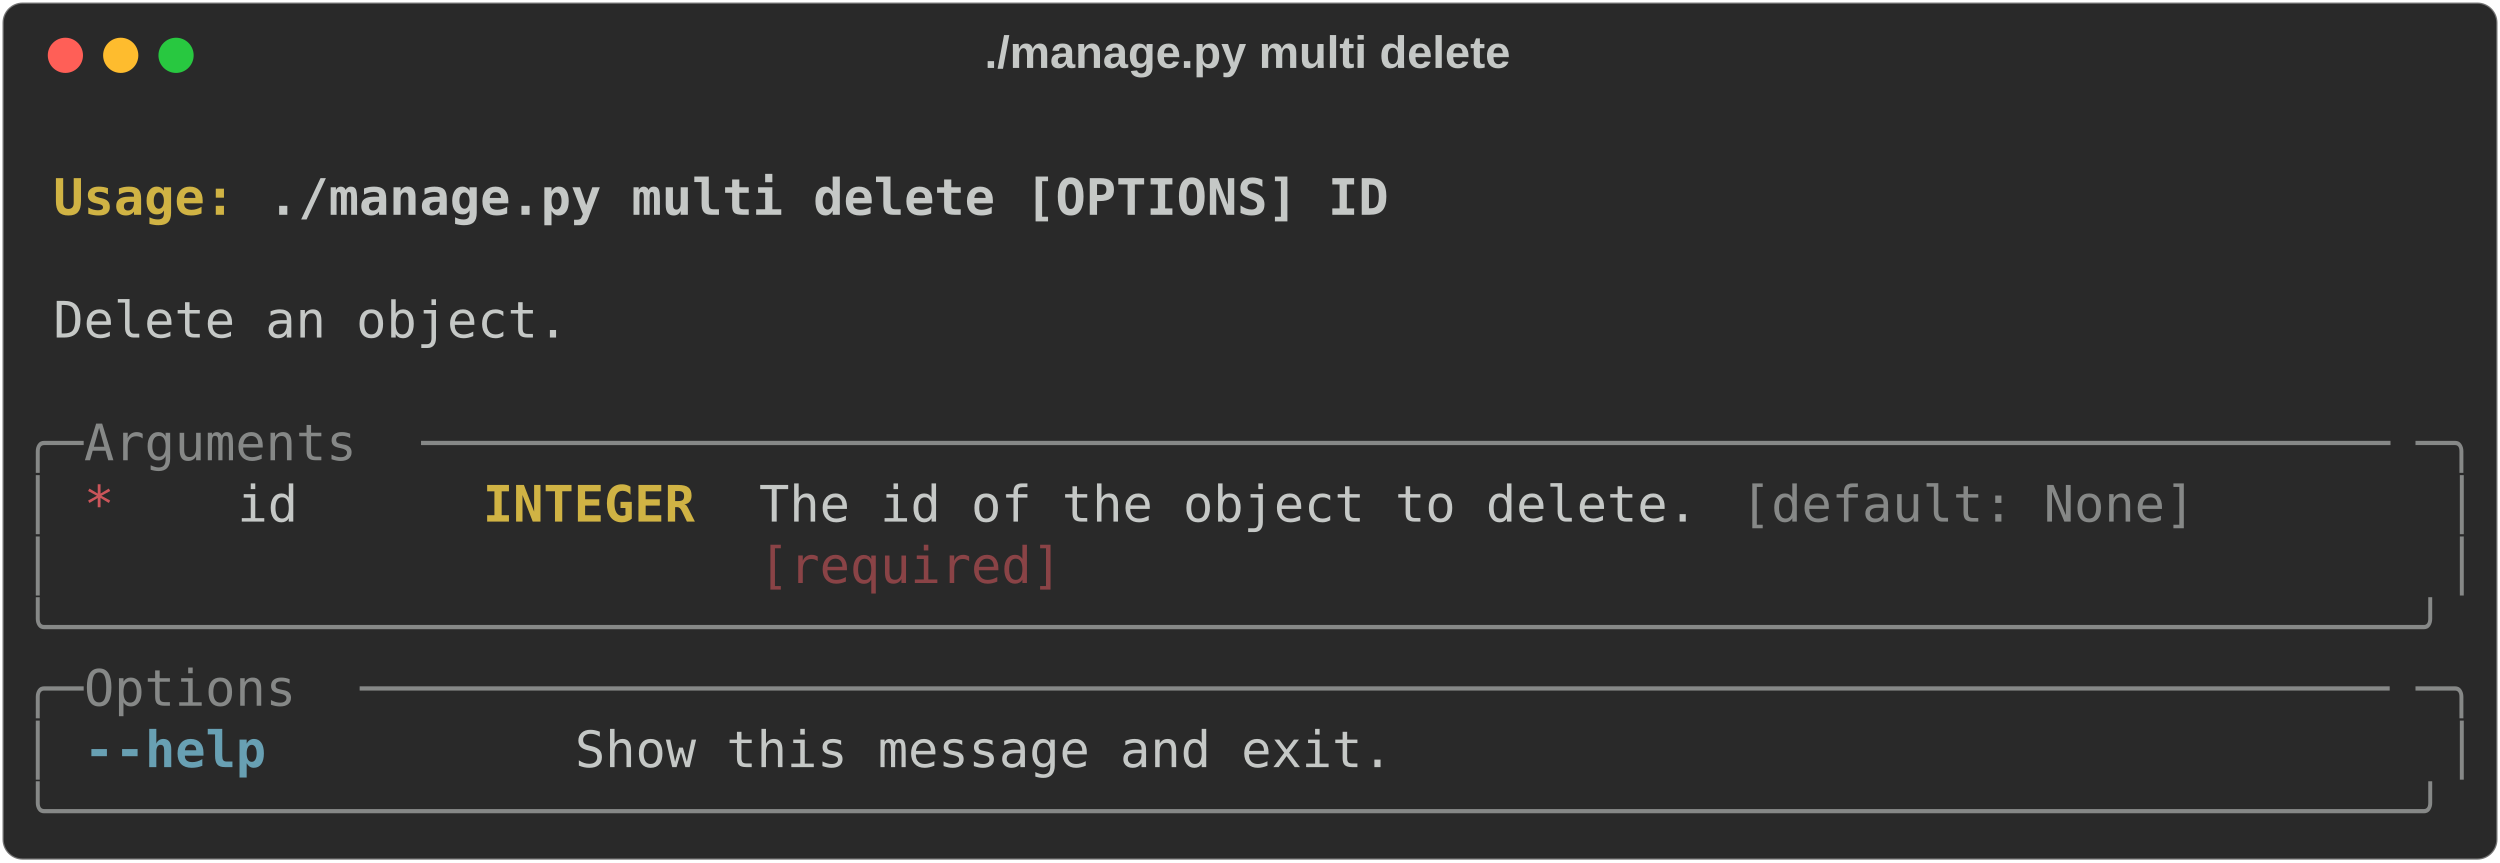
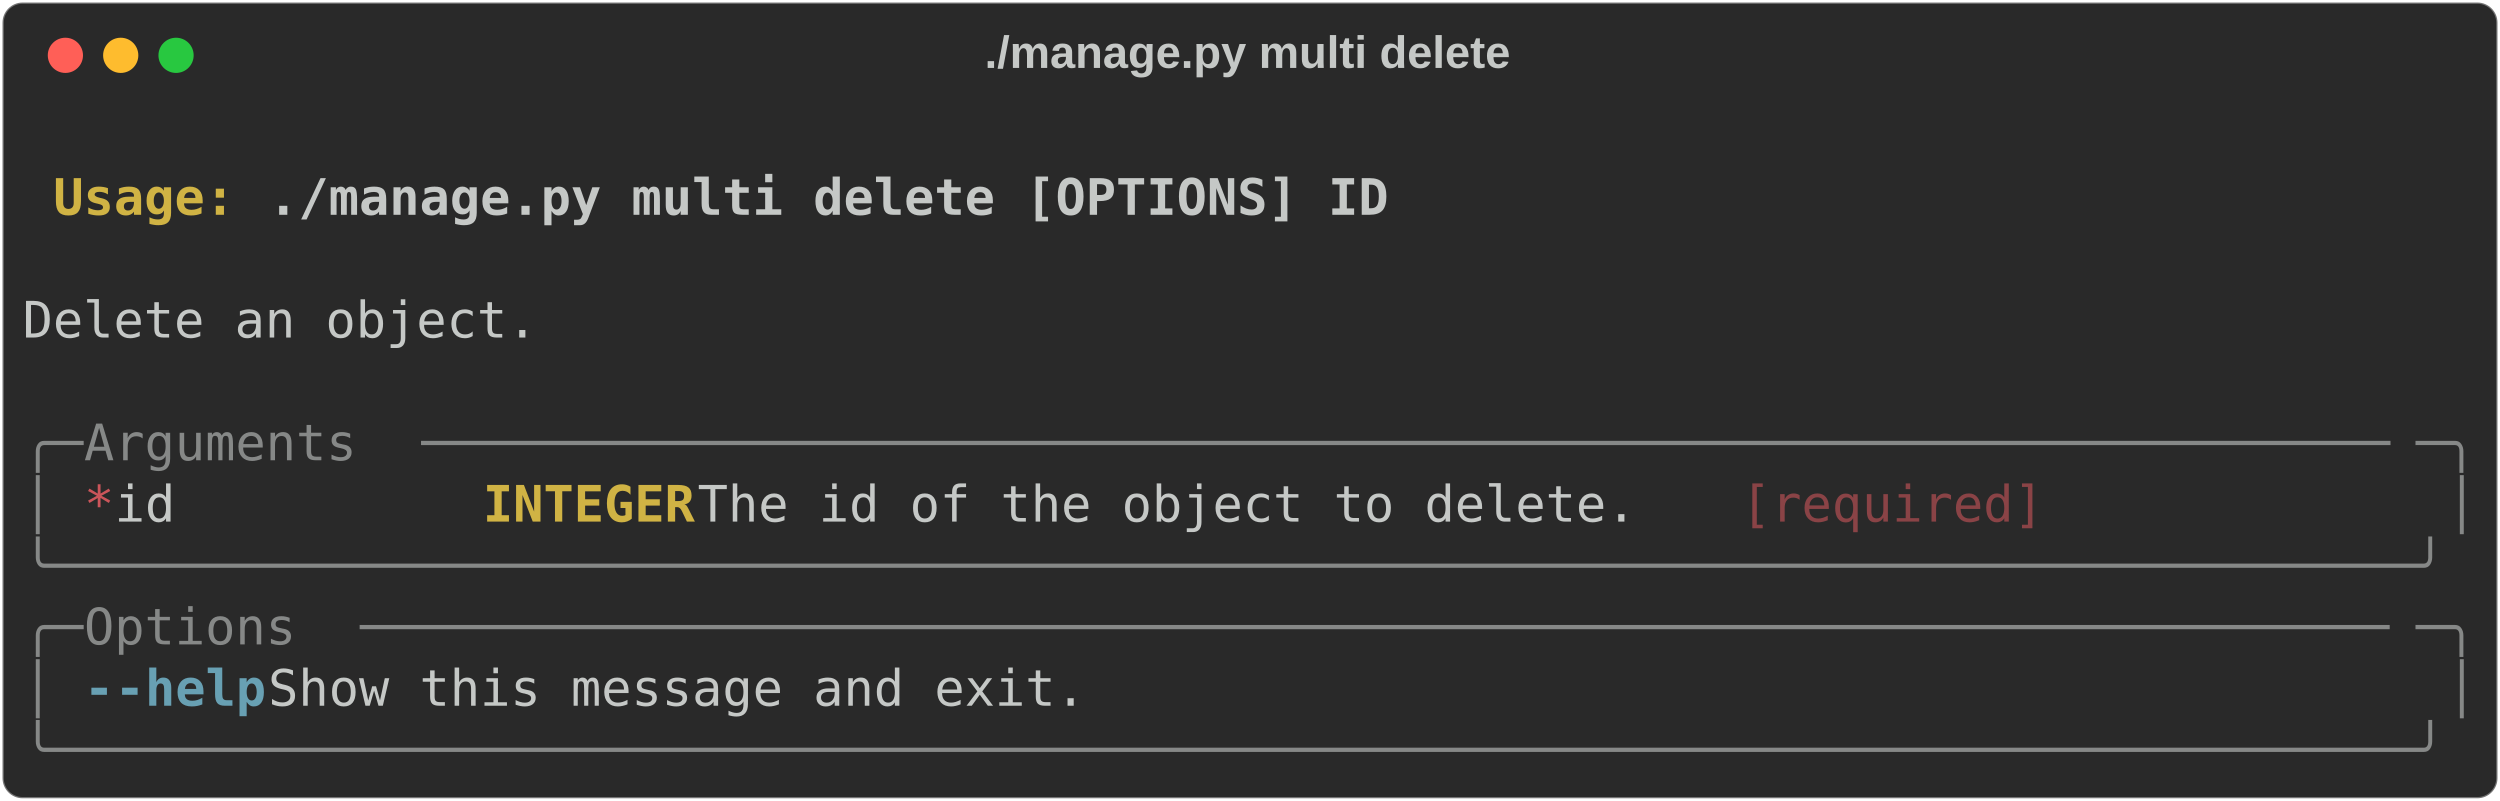
- <svg xmlns="http://www.w3.org/2000/svg" class="rich-terminal" viewBox="0 0 994 342.8">
+ <svg xmlns="http://www.w3.org/2000/svg" class="rich-terminal" viewBox="0 0 994 318.4">
  <style>

    @font-face {
        font-family: "Fira Code";
        src: local("FiraCode-Regular"),
                url("https://cdnjs.cloudflare.com/ajax/libs/firacode/6.2.0/woff2/FiraCode-Regular.woff2") format("woff2"),
                url("https://cdnjs.cloudflare.com/ajax/libs/firacode/6.2.0/woff/FiraCode-Regular.woff") format("woff");
        font-style: normal;
        font-weight: 400;
    }
    @font-face {
        font-family: "Fira Code";
        src: local("FiraCode-Bold"),
                url("https://cdnjs.cloudflare.com/ajax/libs/firacode/6.2.0/woff2/FiraCode-Bold.woff2") format("woff2"),
                url("https://cdnjs.cloudflare.com/ajax/libs/firacode/6.2.0/woff/FiraCode-Bold.woff") format("woff");
        font-style: bold;
        font-weight: 700;
    }

-     .terminal-4139152471-matrix {
+     .terminal-927040774-matrix {
        font-family: Fira Code, monospace;
        font-size: 20px;
        line-height: 24.4px;
        font-variant-east-asian: full-width;
    }

-     .terminal-4139152471-title {
+     .terminal-927040774-title {
        font-size: 18px;
        font-weight: bold;
        font-family: arial;
    }

-     .terminal-4139152471-r1 { fill: #c5c8c6;font-weight: bold }
- .terminal-4139152471-r2 { fill: #c5c8c6 }
- .terminal-4139152471-r3 { fill: #d0b344;font-weight: bold }
- .terminal-4139152471-r4 { fill: #868887 }
- .terminal-4139152471-r5 { fill: #cc555a }
- .terminal-4139152471-r6 { fill: #8a4346 }
- .terminal-4139152471-r7 { fill: #68a0b3;font-weight: bold }
+     .terminal-927040774-r1 { fill: #c5c8c6;font-weight: bold }
+ .terminal-927040774-r2 { fill: #c5c8c6 }
+ .terminal-927040774-r3 { fill: #d0b344;font-weight: bold }
+ .terminal-927040774-r4 { fill: #868887 }
+ .terminal-927040774-r5 { fill: #cc555a }
+ .terminal-927040774-r6 { fill: #8a4346 }
+ .terminal-927040774-r7 { fill: #68a0b3;font-weight: bold }
    </style>
  <defs>
-     <clipPath id="terminal-4139152471-clip-terminal">
-       <rect x="0" y="0" width="975.0" height="291.8" />
+     <clipPath id="terminal-927040774-clip-terminal">
+       <rect x="0" y="0" width="975.0" height="267.4" />
    </clipPath>
-     <clipPath id="terminal-4139152471-line-0">
+     <clipPath id="terminal-927040774-line-0">
      <rect x="0" y="1.5" width="976" height="24.65" />
    </clipPath>
-     <clipPath id="terminal-4139152471-line-1">
+     <clipPath id="terminal-927040774-line-1">
      <rect x="0" y="25.9" width="976" height="24.65" />
    </clipPath>
-     <clipPath id="terminal-4139152471-line-2">
+     <clipPath id="terminal-927040774-line-2">
      <rect x="0" y="50.3" width="976" height="24.65" />
    </clipPath>
-     <clipPath id="terminal-4139152471-line-3">
+     <clipPath id="terminal-927040774-line-3">
      <rect x="0" y="74.7" width="976" height="24.65" />
    </clipPath>
-     <clipPath id="terminal-4139152471-line-4">
+     <clipPath id="terminal-927040774-line-4">
      <rect x="0" y="99.1" width="976" height="24.65" />
    </clipPath>
-     <clipPath id="terminal-4139152471-line-5">
+     <clipPath id="terminal-927040774-line-5">
      <rect x="0" y="123.5" width="976" height="24.65" />
    </clipPath>
-     <clipPath id="terminal-4139152471-line-6">
+     <clipPath id="terminal-927040774-line-6">
      <rect x="0" y="147.9" width="976" height="24.65" />
    </clipPath>
-     <clipPath id="terminal-4139152471-line-7">
+     <clipPath id="terminal-927040774-line-7">
      <rect x="0" y="172.3" width="976" height="24.65" />
    </clipPath>
-     <clipPath id="terminal-4139152471-line-8">
+     <clipPath id="terminal-927040774-line-8">
      <rect x="0" y="196.7" width="976" height="24.65" />
    </clipPath>
-     <clipPath id="terminal-4139152471-line-9">
+     <clipPath id="terminal-927040774-line-9">
      <rect x="0" y="221.1" width="976" height="24.65" />
    </clipPath>
-     <clipPath id="terminal-4139152471-line-10">
-       <rect x="0" y="245.5" width="976" height="24.65" />
-     </clipPath>
  </defs>
-   <rect fill="#292929" stroke="rgba(255,255,255,0.35)" stroke-width="1" x="1" y="1" width="992" height="340.8" rx="8" />
-   <text class="terminal-4139152471-title" fill="#c5c8c6" text-anchor="middle" x="496" y="27">./manage.py multi delete</text>
+   <rect fill="#292929" stroke="rgba(255,255,255,0.35)" stroke-width="1" x="1" y="1" width="992" height="316.4" rx="8" />
+   <text class="terminal-927040774-title" fill="#c5c8c6" text-anchor="middle" x="496" y="27">./manage.py multi delete</text>
  <g transform="translate(26,22)">
    <circle cx="0" cy="0" r="7" fill="#ff5f57" />
    <circle cx="22" cy="0" r="7" fill="#febc2e" />
    <circle cx="44" cy="0" r="7" fill="#28c840" />
  </g>
-   <g transform="translate(9, 41)" clip-path="url(#terminal-4139152471-clip-terminal)">
-     <g class="terminal-4139152471-matrix">
-       <text class="terminal-4139152471-r2" x="976" y="20" textLength="12.2" clip-path="url(#terminal-4139152471-line-0)">
+   <g transform="translate(9, 41)" clip-path="url(#terminal-927040774-clip-terminal)">
+     <g class="terminal-927040774-matrix">
+       <text class="terminal-927040774-r2" x="976" y="20" textLength="12.2" clip-path="url(#terminal-927040774-line-0)">
</text>
-       <text class="terminal-4139152471-r3" x="12.2" y="44.4" textLength="85.4" clip-path="url(#terminal-4139152471-line-1)">Usage: </text>
-       <text class="terminal-4139152471-r1" x="97.6" y="44.4" textLength="451.4" clip-path="url(#terminal-4139152471-line-1)">./manage.py multi delete [OPTIONS] ID</text>
-       <text class="terminal-4139152471-r2" x="976" y="44.4" textLength="12.2" clip-path="url(#terminal-4139152471-line-1)">
+       <text class="terminal-927040774-r3" x="12.2" y="44.4" textLength="85.4" clip-path="url(#terminal-927040774-line-1)">Usage: </text>
+       <text class="terminal-927040774-r1" x="97.6" y="44.4" textLength="451.4" clip-path="url(#terminal-927040774-line-1)">./manage.py multi delete [OPTIONS] ID</text>
+       <text class="terminal-927040774-r2" x="976" y="44.4" textLength="12.2" clip-path="url(#terminal-927040774-line-1)">
</text>
-       <text class="terminal-4139152471-r2" x="976" y="68.8" textLength="12.2" clip-path="url(#terminal-4139152471-line-2)">
+       <text class="terminal-927040774-r2" x="976" y="68.8" textLength="12.2" clip-path="url(#terminal-927040774-line-2)">
</text>
-       <text class="terminal-4139152471-r2" x="12.2" y="93.2" textLength="207.4" clip-path="url(#terminal-4139152471-line-3)">Delete an object.</text>
-       <text class="terminal-4139152471-r2" x="976" y="93.2" textLength="12.2" clip-path="url(#terminal-4139152471-line-3)">
+       <text class="terminal-927040774-r2" x="0" y="93.2" textLength="976" clip-path="url(#terminal-927040774-line-3)"> Delete an object.                                                              </text>
+       <text class="terminal-927040774-r2" x="976" y="93.2" textLength="12.2" clip-path="url(#terminal-927040774-line-3)">
</text>
-       <text class="terminal-4139152471-r2" x="976" y="117.6" textLength="12.2" clip-path="url(#terminal-4139152471-line-4)">
+       <text class="terminal-927040774-r2" x="976" y="117.6" textLength="12.2" clip-path="url(#terminal-927040774-line-4)">
</text>
-       <text class="terminal-4139152471-r4" x="0" y="142" textLength="24.4" clip-path="url(#terminal-4139152471-line-5)">╭─</text>
-       <text class="terminal-4139152471-r4" x="24.4" y="142" textLength="134.2" clip-path="url(#terminal-4139152471-line-5)"> Arguments </text>
-       <text class="terminal-4139152471-r4" x="158.6" y="142" textLength="793" clip-path="url(#terminal-4139152471-line-5)">─────────────────────────────────────────────────────────────────</text>
-       <text class="terminal-4139152471-r4" x="951.6" y="142" textLength="24.4" clip-path="url(#terminal-4139152471-line-5)">─╮</text>
-       <text class="terminal-4139152471-r2" x="976" y="142" textLength="12.2" clip-path="url(#terminal-4139152471-line-5)">
+       <text class="terminal-927040774-r4" x="0" y="142" textLength="24.4" clip-path="url(#terminal-927040774-line-5)">╭─</text>
+       <text class="terminal-927040774-r4" x="24.4" y="142" textLength="134.2" clip-path="url(#terminal-927040774-line-5)"> Arguments </text>
+       <text class="terminal-927040774-r4" x="158.6" y="142" textLength="793" clip-path="url(#terminal-927040774-line-5)">─────────────────────────────────────────────────────────────────</text>
+       <text class="terminal-927040774-r4" x="951.6" y="142" textLength="24.4" clip-path="url(#terminal-927040774-line-5)">─╮</text>
+       <text class="terminal-927040774-r2" x="976" y="142" textLength="12.2" clip-path="url(#terminal-927040774-line-5)">
</text>
-       <text class="terminal-4139152471-r4" x="0" y="166.4" textLength="12.2" clip-path="url(#terminal-4139152471-line-6)">│</text>
-       <text class="terminal-4139152471-r5" x="24.4" y="166.4" textLength="12.2" clip-path="url(#terminal-4139152471-line-6)">*</text>
-       <text class="terminal-4139152471-r2" x="85.4" y="166.4" textLength="24.4" clip-path="url(#terminal-4139152471-line-6)">id</text>
-       <text class="terminal-4139152471-r3" x="183" y="166.4" textLength="85.4" clip-path="url(#terminal-4139152471-line-6)">INTEGER</text>
-       <text class="terminal-4139152471-r2" x="292.8" y="166.4" textLength="378.2" clip-path="url(#terminal-4139152471-line-6)">The id of the object to delete.</text>
-       <text class="terminal-4139152471-r4" x="683.2" y="166.4" textLength="183" clip-path="url(#terminal-4139152471-line-6)">[default: None]</text>
-       <text class="terminal-4139152471-r4" x="963.8" y="166.4" textLength="12.2" clip-path="url(#terminal-4139152471-line-6)">│</text>
-       <text class="terminal-4139152471-r2" x="976" y="166.4" textLength="12.2" clip-path="url(#terminal-4139152471-line-6)">
+       <text class="terminal-927040774-r4" x="0" y="166.4" textLength="12.2" clip-path="url(#terminal-927040774-line-6)">│</text>
+       <text class="terminal-927040774-r5" x="24.4" y="166.4" textLength="12.2" clip-path="url(#terminal-927040774-line-6)">*</text>
+       <text class="terminal-927040774-r2" x="36.6" y="166.4" textLength="146.4" clip-path="url(#terminal-927040774-line-6)">    id      </text>
+       <text class="terminal-927040774-r3" x="183" y="166.4" textLength="85.4" clip-path="url(#terminal-927040774-line-6)">INTEGER</text>
+       <text class="terminal-927040774-r2" x="268.4" y="166.4" textLength="414.8" clip-path="url(#terminal-927040774-line-6)">  The id of the object to delete. </text>
+       <text class="terminal-927040774-r6" x="683.2" y="166.4" textLength="122" clip-path="url(#terminal-927040774-line-6)">[required]</text>
+       <text class="terminal-927040774-r4" x="963.8" y="166.4" textLength="12.2" clip-path="url(#terminal-927040774-line-6)">│</text>
+       <text class="terminal-927040774-r2" x="976" y="166.4" textLength="12.2" clip-path="url(#terminal-927040774-line-6)">
</text>
-       <text class="terminal-4139152471-r4" x="0" y="190.8" textLength="12.2" clip-path="url(#terminal-4139152471-line-7)">│</text>
-       <text class="terminal-4139152471-r6" x="292.8" y="190.8" textLength="378.2" clip-path="url(#terminal-4139152471-line-7)">[required]                     </text>
-       <text class="terminal-4139152471-r4" x="963.8" y="190.8" textLength="12.2" clip-path="url(#terminal-4139152471-line-7)">│</text>
-       <text class="terminal-4139152471-r2" x="976" y="190.8" textLength="12.2" clip-path="url(#terminal-4139152471-line-7)">
+       <text class="terminal-927040774-r4" x="0" y="190.8" textLength="976" clip-path="url(#terminal-927040774-line-7)">╰──────────────────────────────────────────────────────────────────────────────╯</text>
+       <text class="terminal-927040774-r2" x="976" y="190.8" textLength="12.2" clip-path="url(#terminal-927040774-line-7)">
</text>
-       <text class="terminal-4139152471-r4" x="0" y="215.2" textLength="976" clip-path="url(#terminal-4139152471-line-8)">╰──────────────────────────────────────────────────────────────────────────────╯</text>
-       <text class="terminal-4139152471-r2" x="976" y="215.2" textLength="12.2" clip-path="url(#terminal-4139152471-line-8)">
+       <text class="terminal-927040774-r4" x="0" y="215.2" textLength="24.4" clip-path="url(#terminal-927040774-line-8)">╭─</text>
+       <text class="terminal-927040774-r4" x="24.4" y="215.2" textLength="109.8" clip-path="url(#terminal-927040774-line-8)"> Options </text>
+       <text class="terminal-927040774-r4" x="134.2" y="215.2" textLength="817.4" clip-path="url(#terminal-927040774-line-8)">───────────────────────────────────────────────────────────────────</text>
+       <text class="terminal-927040774-r4" x="951.6" y="215.2" textLength="24.4" clip-path="url(#terminal-927040774-line-8)">─╮</text>
+       <text class="terminal-927040774-r2" x="976" y="215.2" textLength="12.2" clip-path="url(#terminal-927040774-line-8)">
</text>
-       <text class="terminal-4139152471-r4" x="0" y="239.6" textLength="24.4" clip-path="url(#terminal-4139152471-line-9)">╭─</text>
-       <text class="terminal-4139152471-r4" x="24.4" y="239.6" textLength="109.8" clip-path="url(#terminal-4139152471-line-9)"> Options </text>
-       <text class="terminal-4139152471-r4" x="134.2" y="239.6" textLength="817.4" clip-path="url(#terminal-4139152471-line-9)">───────────────────────────────────────────────────────────────────</text>
-       <text class="terminal-4139152471-r4" x="951.6" y="239.6" textLength="24.4" clip-path="url(#terminal-4139152471-line-9)">─╮</text>
-       <text class="terminal-4139152471-r2" x="976" y="239.6" textLength="12.2" clip-path="url(#terminal-4139152471-line-9)">
+       <text class="terminal-927040774-r4" x="0" y="239.6" textLength="12.2" clip-path="url(#terminal-927040774-line-9)">│</text>
+       <text class="terminal-927040774-r7" x="24.4" y="239.6" textLength="12.2" clip-path="url(#terminal-927040774-line-9)">-</text>
+       <text class="terminal-927040774-r7" x="36.6" y="239.6" textLength="61" clip-path="url(#terminal-927040774-line-9)">-help</text>
+       <text class="terminal-927040774-r2" x="97.6" y="239.6" textLength="866.2" clip-path="url(#terminal-927040774-line-9)">          Show this message and exit.                                  </text>
+       <text class="terminal-927040774-r4" x="963.8" y="239.6" textLength="12.2" clip-path="url(#terminal-927040774-line-9)">│</text>
+       <text class="terminal-927040774-r2" x="976" y="239.6" textLength="12.2" clip-path="url(#terminal-927040774-line-9)">
</text>
-       <text class="terminal-4139152471-r4" x="0" y="264" textLength="12.2" clip-path="url(#terminal-4139152471-line-10)">│</text>
-       <text class="terminal-4139152471-r7" x="24.4" y="264" textLength="12.2" clip-path="url(#terminal-4139152471-line-10)">-</text>
-       <text class="terminal-4139152471-r7" x="36.6" y="264" textLength="61" clip-path="url(#terminal-4139152471-line-10)">-help</text>
-       <text class="terminal-4139152471-r2" x="219.6" y="264" textLength="329.4" clip-path="url(#terminal-4139152471-line-10)">Show this message and exit.</text>
-       <text class="terminal-4139152471-r4" x="963.8" y="264" textLength="12.2" clip-path="url(#terminal-4139152471-line-10)">│</text>
-       <text class="terminal-4139152471-r2" x="976" y="264" textLength="12.2" clip-path="url(#terminal-4139152471-line-10)">
- </text>
-       <text class="terminal-4139152471-r4" x="0" y="288.4" textLength="976" clip-path="url(#terminal-4139152471-line-11)">╰──────────────────────────────────────────────────────────────────────────────╯</text>
-       <text class="terminal-4139152471-r2" x="976" y="288.4" textLength="12.2" clip-path="url(#terminal-4139152471-line-11)">
+       <text class="terminal-927040774-r4" x="0" y="264" textLength="976" clip-path="url(#terminal-927040774-line-10)">╰──────────────────────────────────────────────────────────────────────────────╯</text>
+       <text class="terminal-927040774-r2" x="976" y="264" textLength="12.2" clip-path="url(#terminal-927040774-line-10)">
</text>
    </g>
  </g>
</svg>
